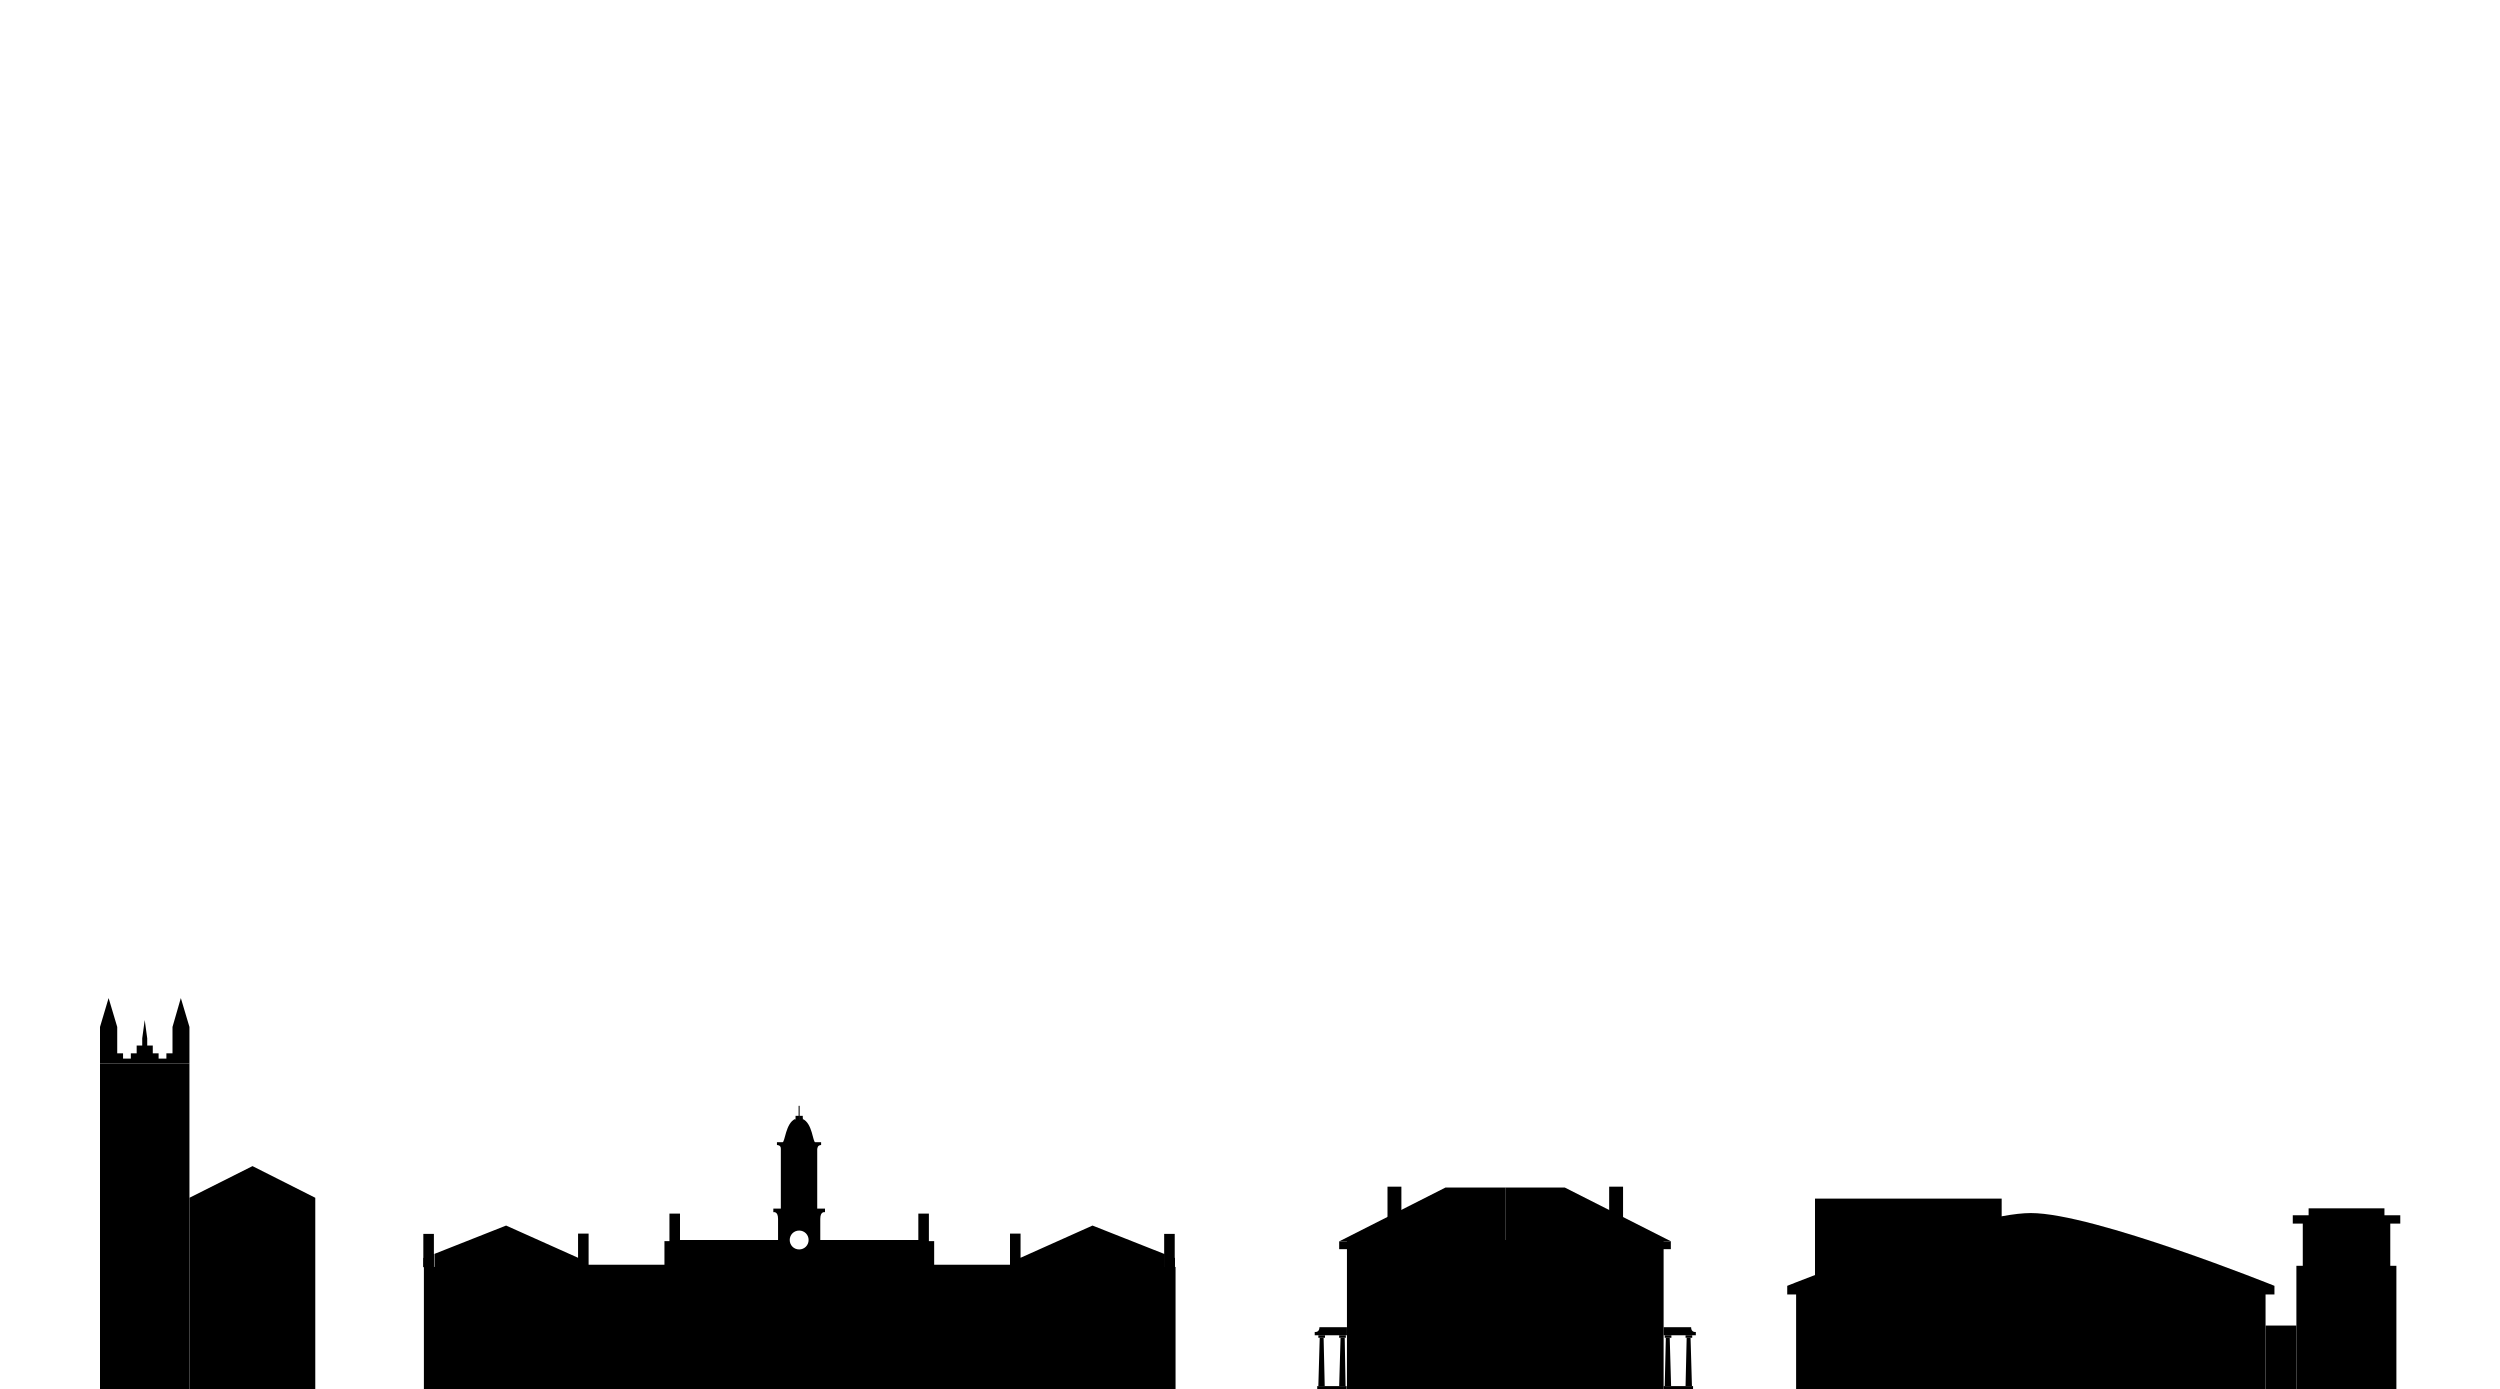
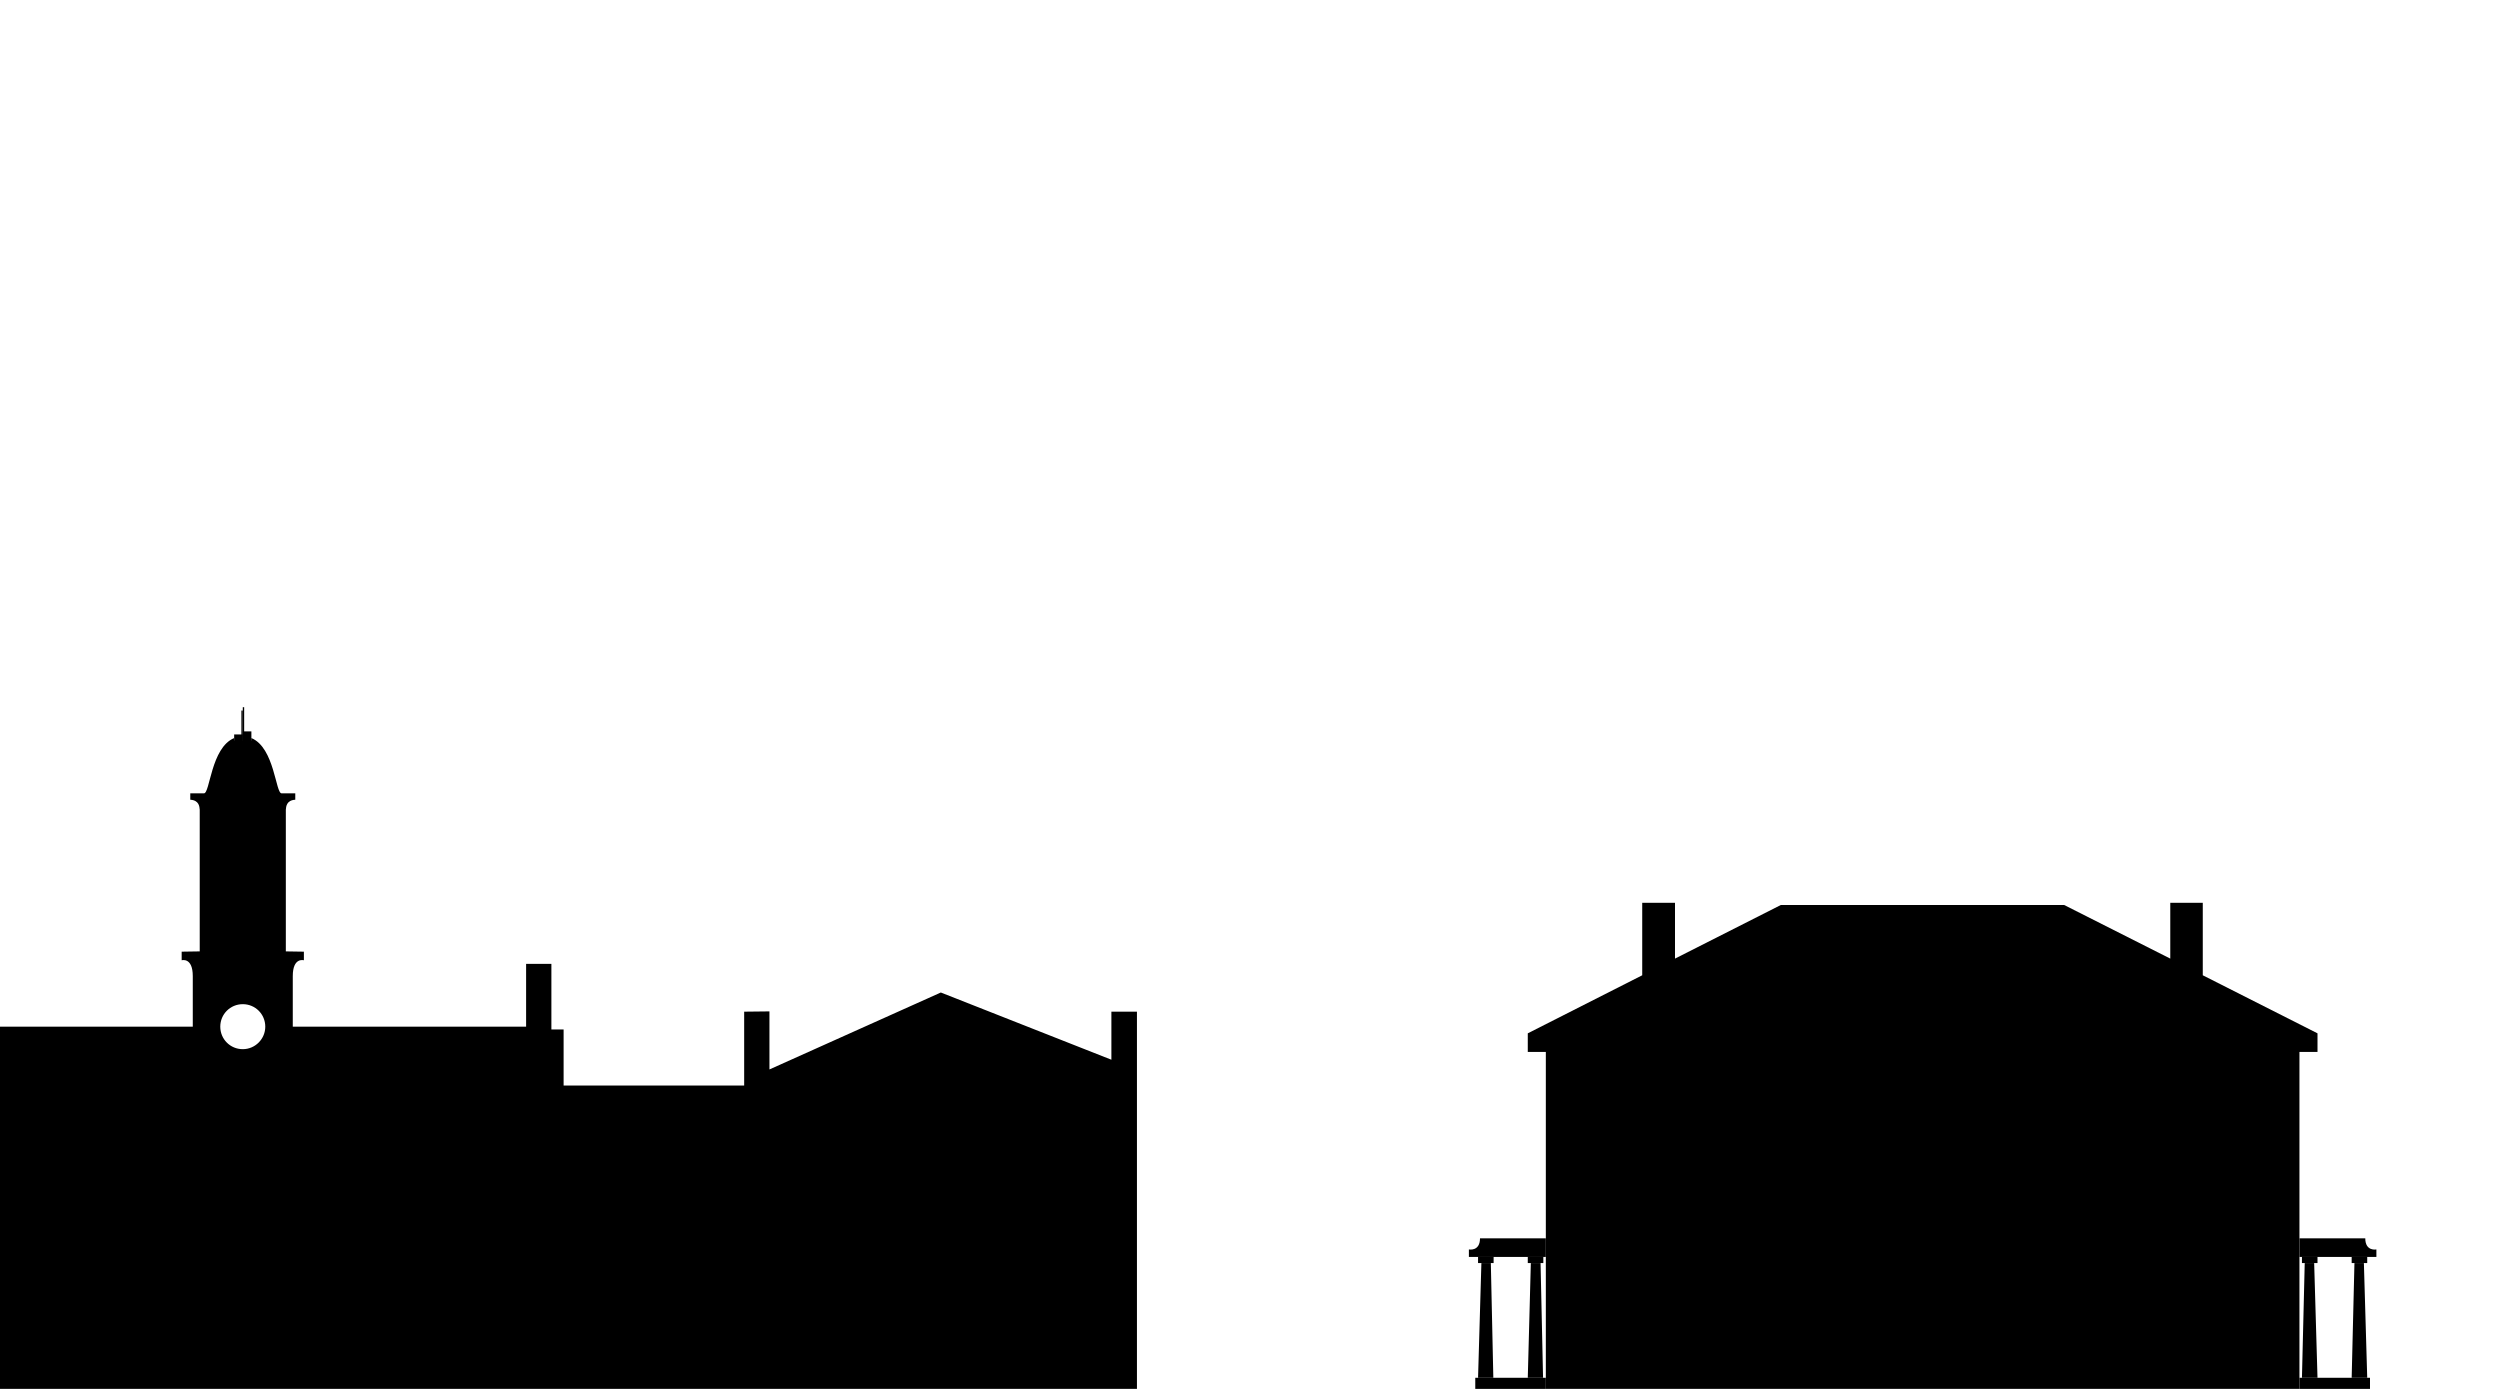
<svg xmlns="http://www.w3.org/2000/svg" version="1.1" id="Layer_1" x="0px" y="0px" viewBox="526.3 0 900 500" style="enable-background:new 526.3 0 900 500;" xml:space="preserve">
  <g id="overallRoot">
-     <rect id="XMLID_2_" x="1011.2" y="446.4" width="114" height="54.3" />
-     <polygon id="XMLID_4_" points="1008.4,446.9 1046.7,427.5 1068.2,427.5 1068.2,446.9 " />
-     <polygon id="XMLID_10_" points="1127.9,446.9 1089.6,427.5 1068.2,427.5 1068.2,446.9 " />
-     <rect id="XMLID_5_" x="1025.8" y="427.2" width="5" height="14.8" />
-     <rect id="XMLID_14_" x="1105.6" y="427.2" width="5" height="14.8" />
-     <path id="XMLID_12_" d="M1011.2,478.4v2.3h-11.6v-1.2c0,0,1.7,0.3,1.7-1.7h9.9V478.4z" />
-     <rect id="XMLID_27_" x="1000.9" y="480.7" width="2.4" height="0.9" />
-     <polygon id="XMLID_28_" points="1002.8,481.6 1003.2,499 1000.9,499 1001.4,481.6 " />
-     <rect id="XMLID_38_" x="1008.4" y="480.7" width="2.4" height="0.9" />
-     <rect id="XMLID_35_" x="1000.5" y="499" width="10.6" height="1.7" />
-     <polygon id="XMLID_34_" points="1010.4,481.6 1010.7,499 1008.4,499 1008.9,481.6 " />
-     <path id="XMLID_50_" d="M1125.2,478.4v2.3h11.6v-1.2c0,0-1.7,0.3-1.7-1.7h-9.9V478.4z" />
-     <rect id="XMLID_49_" x="1133.1" y="480.7" width="2.4" height="0.9" />
-     <polygon id="XMLID_45_" points="1133.5,481.6 1133.1,499 1135.4,499 1134.9,481.6 " />
-     <rect id="XMLID_43_" x="1125.6" y="480.7" width="2.4" height="0.9" />
-     <rect id="XMLID_42_" x="1125.2" y="499" width="10.6" height="1.7" />
-     <polygon id="XMLID_33_" points="1126,481.6 1125.6,499 1127.9,499 1127.4,481.6 " />
-     <rect id="XMLID_55_" x="1008.4" y="446.9" width="6.6" height="2.8" />
-     <rect id="XMLID_62_" x="1121.2" y="446.9" width="6.6" height="2.8" />
+     <style type="text/css">
+ 		.st0{fill:none;}
+ 	</style>
+     <rect id="VERY_BACK" x="0" y="0" class="st0" width="2000" height="500" />
+     <polygon id="XMLID_16_" points="1360.6,372 1360.6,378.7 1354.1,378.7 1354.1,500 1082.8,500 1082.8,378.7 1076.3,378.7 1076.3,372   1117.5,351.1 1117.5,325 1129.3,325 1129.3,345.1 1167.4,325.8 1269.4,325.8 1307.6,345.1 1307.6,325 1319.3,325 1319.3,351.1 " />
+     <path id="XMLID_12_" d="M1082.8,447v5.5h-27.7v-2.7c0,0,4,0.8,4-4h23.7V447z" />
+     <rect id="XMLID_27_" x="1058.4" y="452.4" width="5.6" height="2.3" />
+     <polygon id="XMLID_28_" points="1063,454.7 1063.9,496 1058.4,496 1059.6,454.7 " />
+     <rect id="XMLID_38_" x="1076.3" y="452.4" width="5.6" height="2.3" />
+     <rect id="XMLID_35_" x="1057.4" y="496" width="25.4" height="4" />
+     <polygon id="XMLID_34_" points="1080.9,454.7 1081.8,496 1076.3,496 1077.4,454.7 " />
+     <path id="XMLID_50_" d="M1354.1,447v5.5h27.7v-2.7c0,0-4,0.8-4-4h-23.7V447z" />
+     <rect id="XMLID_49_" x="1372.9" y="452.4" width="5.6" height="2.3" />
+     <polygon id="XMLID_45_" points="1373.9,454.7 1372.9,496 1378.5,496 1377.3,454.7 " />
+     <rect id="XMLID_43_" x="1355" y="452.4" width="5.6" height="2.3" />
+     <rect id="XMLID_42_" x="1354.1" y="496" width="25.4" height="4" />
+     <polygon id="XMLID_33_" points="1356,454.7 1355,496 1360.6,496 1359.4,454.7 " />
    <g id="XMLID_88_">
-       <polygon id="XMLID_93_" points="1386.8,440.5 1386.8,455.7 1389,455.7 1389,500.6 1371,500.5 1353,500.6 1353,455.7 1355.3,455.7   1355.3,440.5 1351.7,440.5 1351.7,437.5 1357.4,437.5 1357.4,435 1384.7,435 1384.7,437.5 1390.4,437.5 1390.4,440.5  " />
-       <path id="XMLID_92_" d="M1353,476.7" />
-       <path id="XMLID_91_" d="M1345.1,462.9v3.1h-3.2v34.7h-169v-34.7h-3.2v-3.1c0,0,65.1-26.2,87.7-26.2   C1280.1,436.7,1345.1,462.9,1345.1,462.9z" />
-       <rect id="XMLID_90_" x="1341.9" y="477.2" width="11.1" height="23.5" />
-       <rect id="XMLID_89_" x="1179.7" y="431.5" width="67.2" height="29.3" />
+       <path id="XMLID_11_" d="M1976.6,356.8v36h5.3v107l-42.8-0.2l-42.8,0.2h-26.5v0.2h-402.1v-82.4h-7.7v-7.5c0,0,9.1-3.7,23.7-9.2    v-65.5h160v15.2c9.6-1.8,18.2-2.8,25-2.8c53.9,0,208.7,62.3,208.7,62.3v7.5h-7.7V444h26.5v-51.2h5.3v-36h-8.5v-7.2h13.5v-6.1h65.1    v6.1h13.5v7.2H1976.6z" />
+       <path id="XMLID_92_" d="M1896.3,442.8" />
    </g>
-     <rect id="XMLID_1_" x="562.3" y="382.9" width="32.2" height="117.9" />
-     <polygon id="XMLID_11_" points="639.8,431.2 639.8,500.7 594.5,500.7 594.5,431.2 617.2,419.8 " />
-     <polygon id="XMLID_8_" points="594.5,369.7 594.5,382.9 562.3,382.9 562.3,369.7 565.4,359.3 568.5,369.7 568.5,379.2 570.6,379.2  570.6,381.1 573.4,381.1 573.4,379.2 575.5,379.2 575.5,376.4 577.5,376.4 577.5,373.8 578.4,367.2 579.3,373.8 579.3,376.4  581.3,376.4 581.3,379.2 583.4,379.2 583.4,381.1 586.2,381.1 586.2,379.2 588.4,379.2 588.4,369.7 591.4,359.3 " />
-     <g id="XMLID_6_">
-       <path id="XMLID_48_" d="M945.4,456.1v-4.7l-25.8-10.2l-25.9,11.6v-8.7l-3.8,0v11.2h-27.3v-8.5h-1.9v-9.9h-3.8v9.5h-35.3   c0,0,0-4.7,0-7.6s1.7-2.4,1.7-2.4v-1.3l-2.8,0v-21.4c0.1-0.5,0.1-1.4,1.4-1.5v-1h-2.1c-0.9,0.1-1-6.9-4.6-8.4v0.4h-2.6v-0.4   c-3.5,1.5-3.7,8.5-4.6,8.4H806v1c1.4,0.1,1.4,1,1.4,1.5v21.4l-2.7,0v1.3c0,0,1.7-0.5,1.7,2.4s0,7.6,0,7.6h-35.3v-9.5h-3.8v9.9h-1.8   v8.5h-27.3v-11.2l-3.8,0v8.7l-25.9-11.6l-25.8,10.2v4.7h-3.8v45.1h270.6v-45.1H945.4z M814,449.8c-1.9,0-3.4-1.5-3.4-3.4   s1.5-3.4,3.4-3.4s3.4,1.5,3.4,3.4S815.9,449.8,814,449.8z" />
-       <path id="XMLID_44_" d="M814,403.2v-0.7l0,0h0.2c0.4,0,0.8,0.1,1.1,0.2v0.4H814z" />
-       <polygon id="XMLID_47_" points="949.3,452.9 949.3,456.1 945.4,456.1 945.4,451.4  " />
-       <polygon id="XMLID_3_" points="814.2,402.5 814.2,398.1 814,398.1 814,402.5  " />
-       <rect id="XMLID_46_" x="814" y="401.7" width="1.3" height="1.5" />
-       <rect id="XMLID_37_" x="945.4" y="444.2" width="3.8" height="12" />
+     <polygon id="XMLID_19_" points="199.1,334.6 199.1,500 14.8,500 14.8,188.4 22.1,163.4 29.4,188.4 29.4,211 34.6,211 34.6,215.4   41.3,215.4 41.3,210.9 46.2,210.9 46.2,204.3 51,204.3 51,198 53.1,182.4 55.2,198 55.2,204.3 60,204.3 60,210.9 64.9,210.9   64.9,215.4 71.5,215.4 71.5,211 76.8,211 76.8,188.4 84.1,163.4 91.4,188.4 91.4,334.6 145.3,307.4 " />
+     <g id="XMLID_3_">
+       <path id="XMLID_25_" d="M616.8,265.9v0.9h-3.1v-1.6h0l0.5,0C615.1,265.3,616,265.5,616.8,265.9z" />
+       <polygon id="XMLID_6_" points="614.2,265.3 614.2,254.6 613.7,254.6 613.7,265.2  " />
+       <rect id="XMLID_36_" x="613.7" y="263.3" width="3.1" height="3.5" />
+       <path id="XMLID_40_" d="M926.4,364.2v17.3L865,357.3L803.3,385v-20.9l-9.1,0.1v26.6h-65v-20.2h-4.4V347h-9.1v22.6h-84    c0,0,0-11.3,0-18.2c0-6.9,4-5.7,4-5.7v-3.1l-6.5-0.1v-51c0.1-1.1,0.2-3.4,3.4-3.6v-2.3h-4.9c-2.2,0.2-2.5-16.4-10.9-19.9v0.9h-6.2    v-0.9c-8.4,3.5-8.7,20.1-10.9,19.9h-4.9v2.3c3.2,0.2,3.3,2.5,3.4,3.6v51l-6.5,0.1v3.1c0,0,4-1.2,4,5.7c0,6.9,0,18.2,0,18.2h-84V347    h-9.1v23.6h-4.4v20.2h-65v-26.6l-9.1-0.1V385l-61.7-27.7l-61.5,24.2v-17.3h-9.1V500h643.8V364.2H926.4z M613.7,377.7    c-4.5,0-8.1-3.6-8.1-8.1c0-4.5,3.6-8.1,8.1-8.1c4.5,0,8.1,3.6,8.1,8.1C621.8,374,618.2,377.7,613.7,377.7z" />
    </g>
    <g id="XMLID_9_">
-       <polygon id="XMLID_39_" points="678.7,452.9 682.5,451.4 682.5,456.1 678.7,456.1  " />
-       <path id="XMLID_40_" d="M814,402.5v0.7h-1.3v-0.4c0.3-0.1,0.7-0.2,1.1-0.2H814L814,402.5z" />
-       <polygon id="XMLID_13_" points="813.8,402.5 813.8,398.1 814,398.1 814,402.5  " />
-       <rect id="XMLID_41_" x="812.7" y="401.7" width="1.3" height="1.5" />
-       <rect id="XMLID_36_" x="678.7" y="444.2" width="3.8" height="12" />
+       <path id="XMLID_24_" d="M613.7,266.4v1.6h-3.1v-0.9c0.8-0.3,1.7-0.5,2.6-0.6L613.7,266.4L613.7,266.4z" />
+       <polygon id="XMLID_13_" points="613.2,266.4 613.2,255.8 613.7,255.8 613.7,266.4  " />
+       <rect id="XMLID_31_" x="610.6" y="264.4" width="3.1" height="3.5" />
    </g>
  </g>
</svg>
